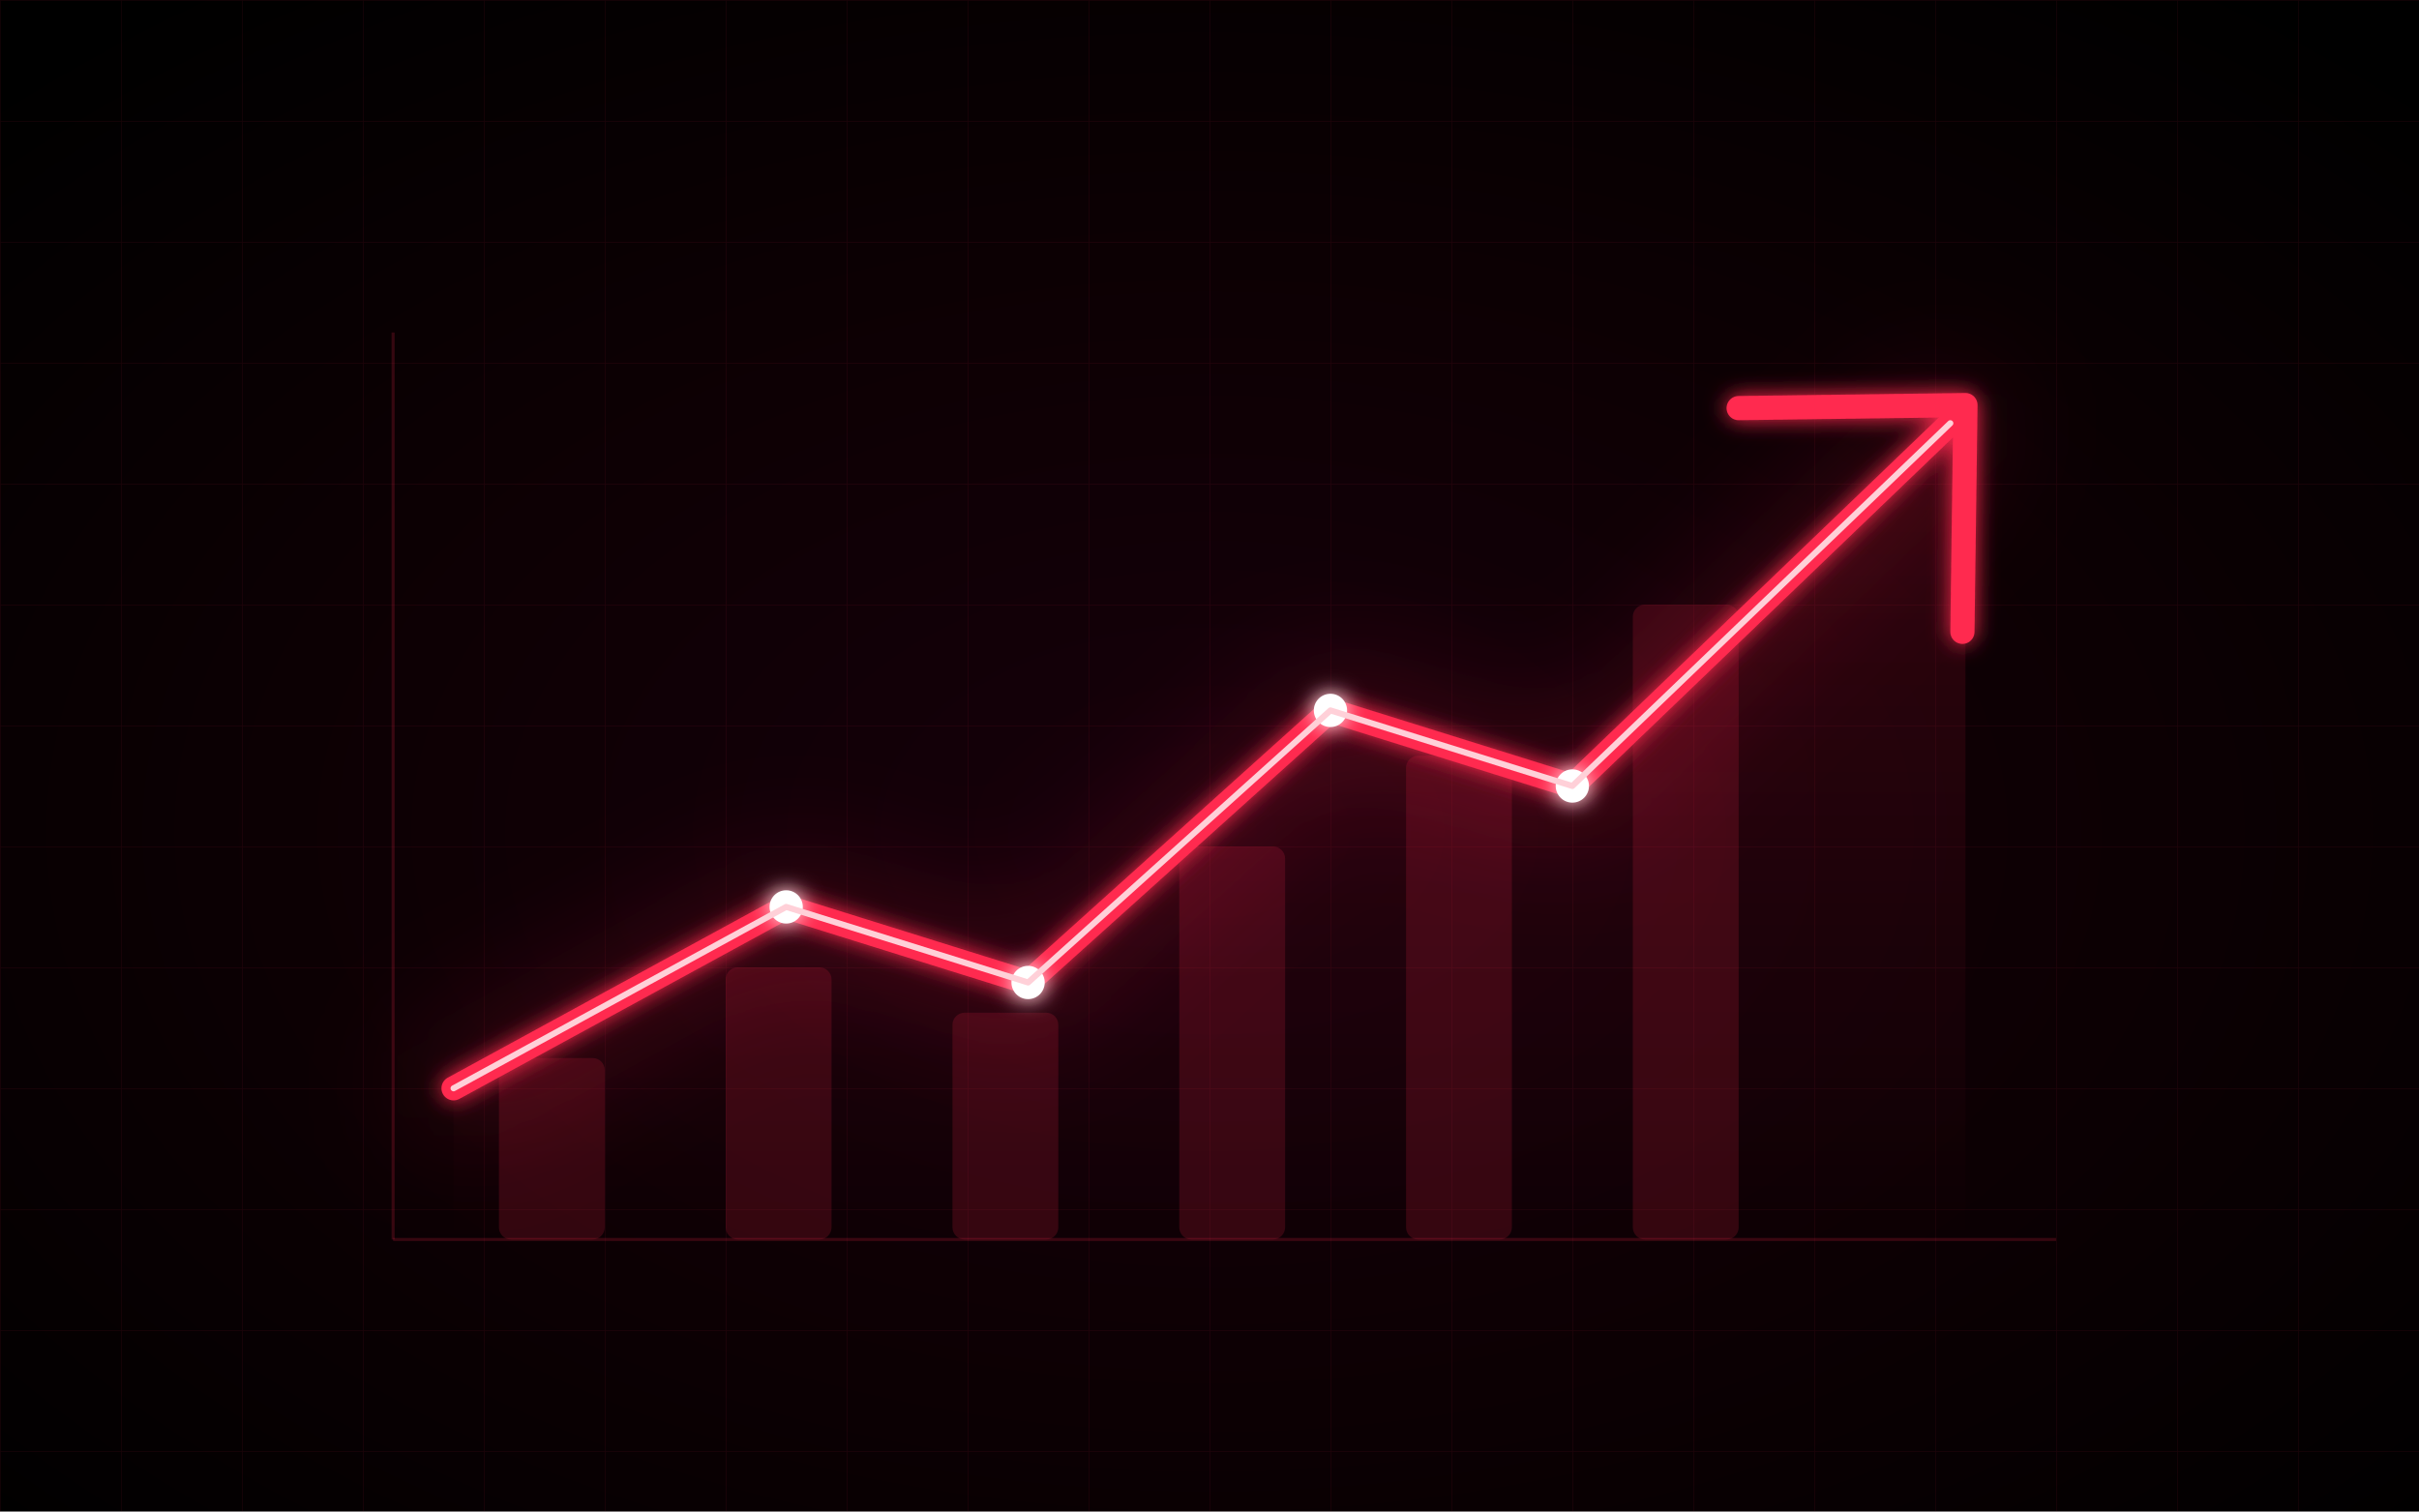
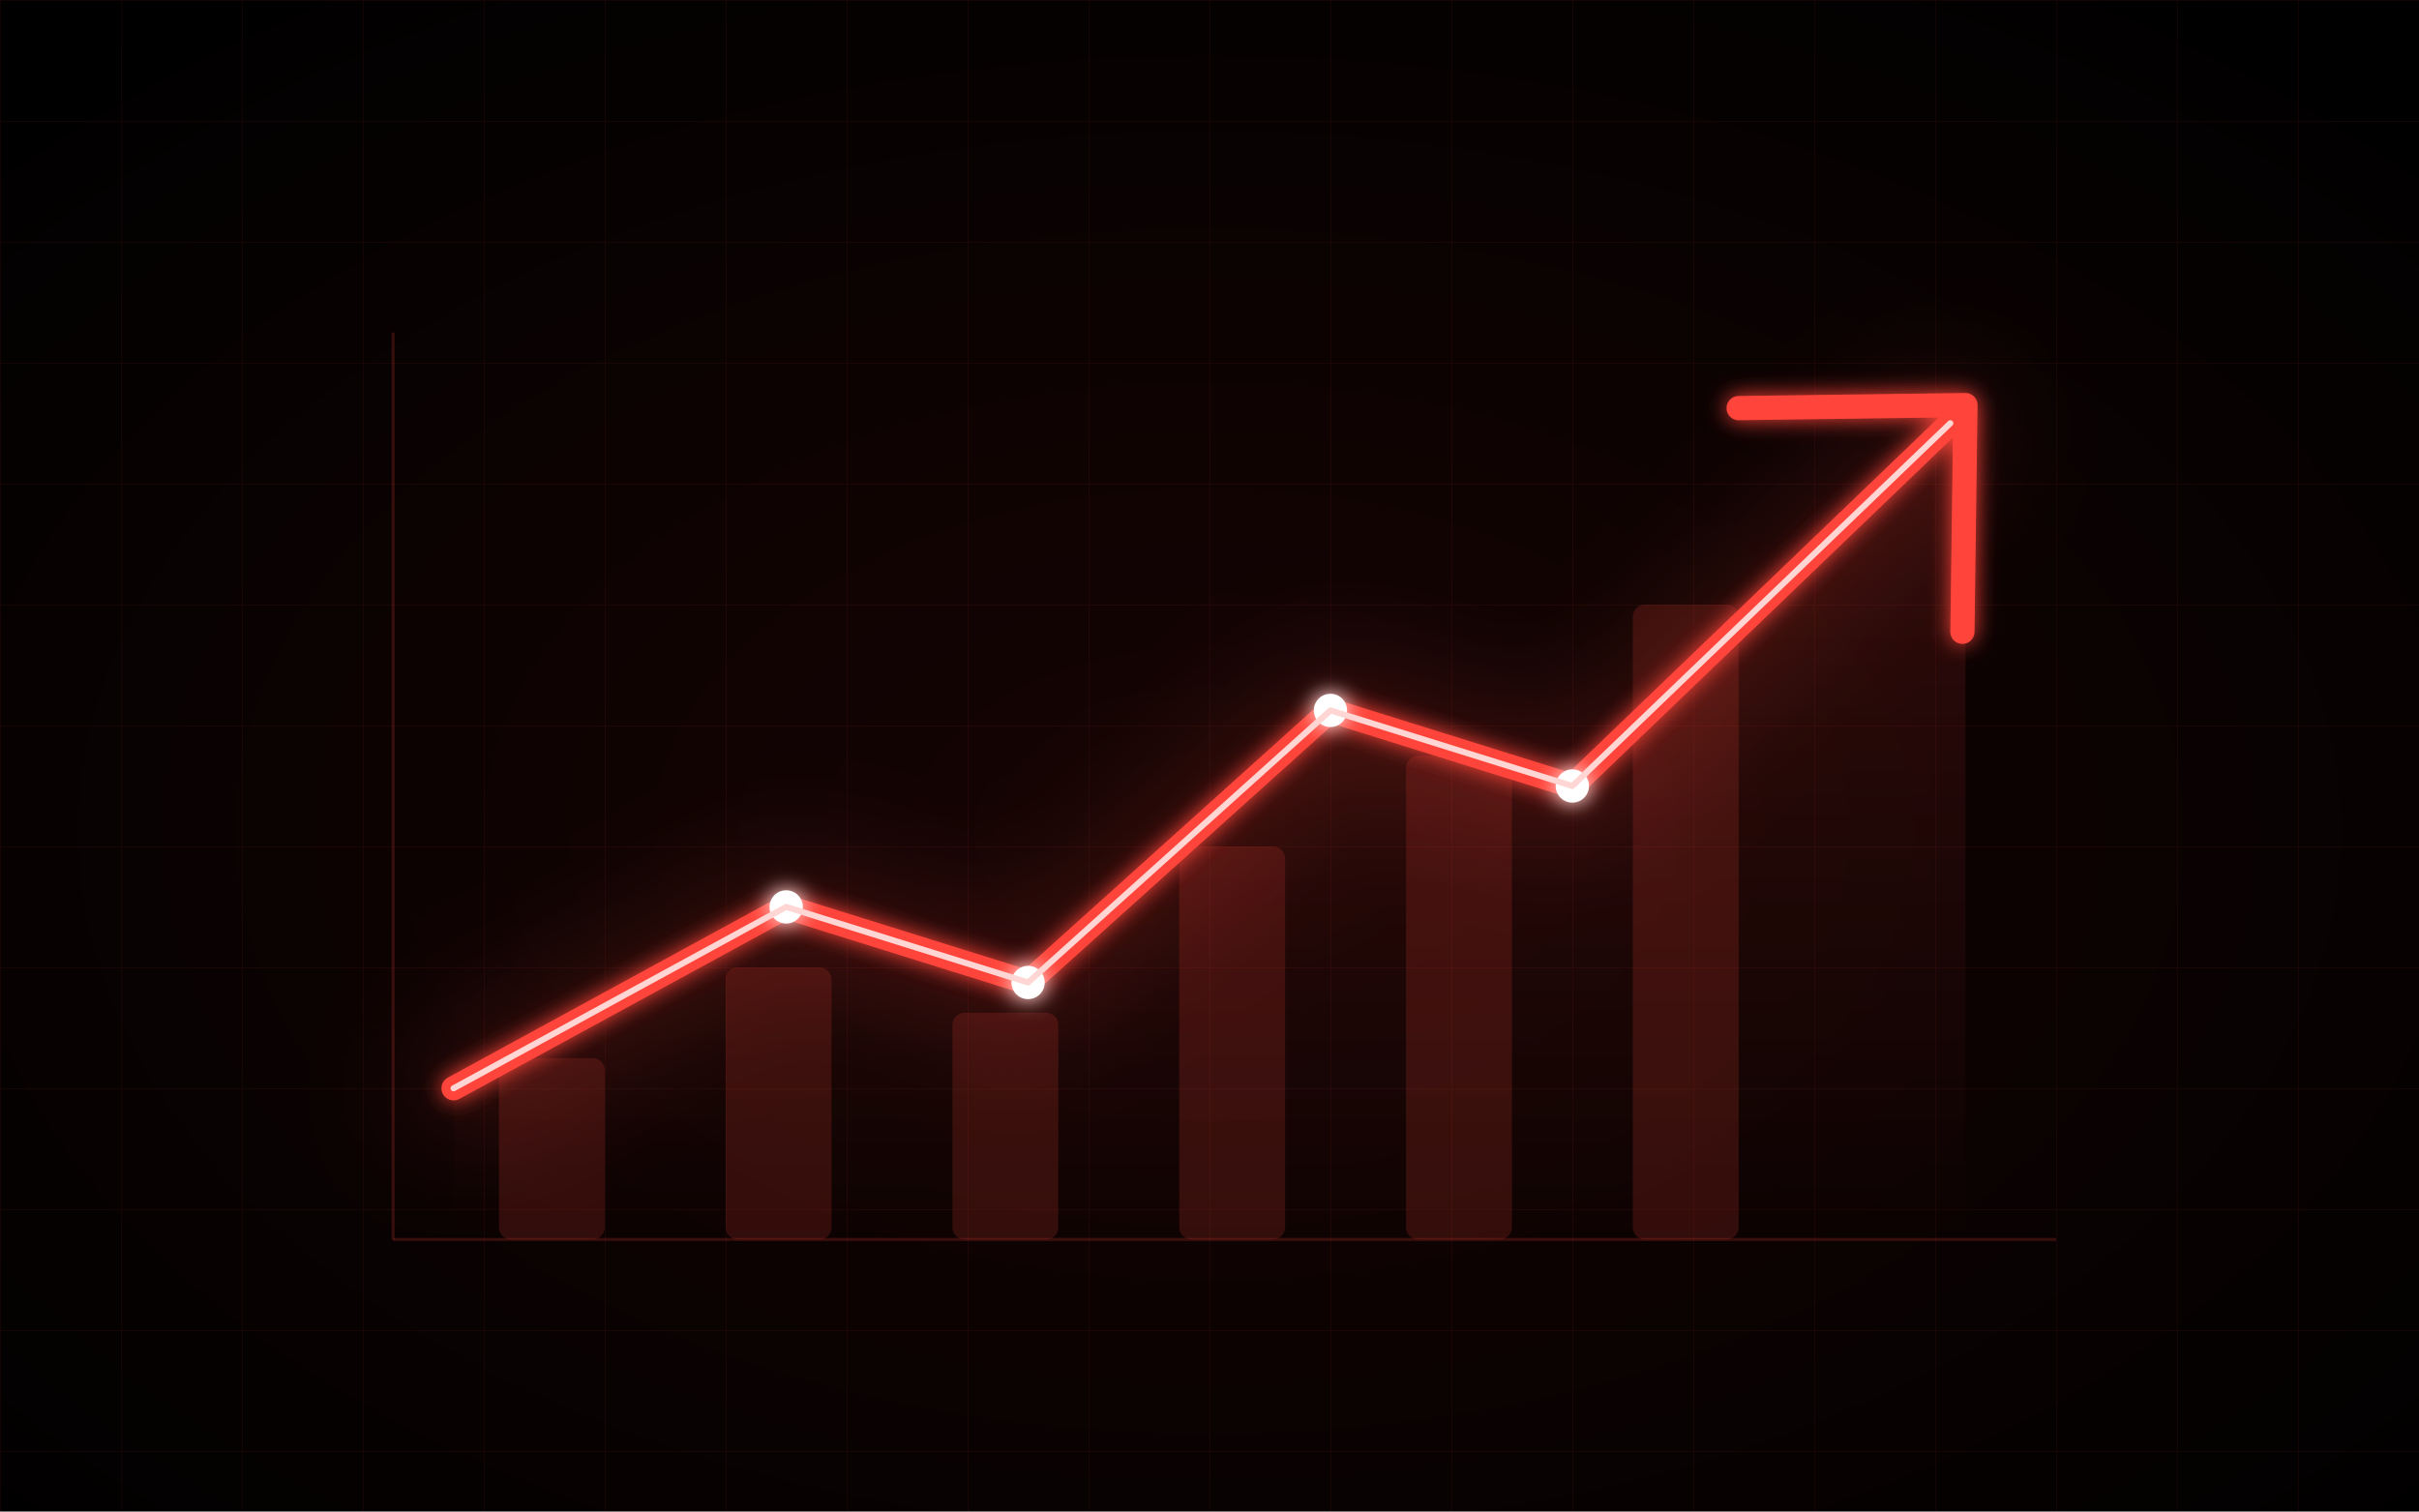
<svg xmlns="http://www.w3.org/2000/svg" viewBox="0 0 1600 1000">
  <defs>
    <radialGradient id="bg" cx="50%" cy="55%" r="70%">
-       <stop offset="0" stop-color="#16000a" />
-       <stop offset="0.55" stop-color="#0c0003" />
+       <stop offset="0" stop-color="#160403" />
+       <stop offset="0.55" stop-color="#0b0202" />
      <stop offset="1" stop-color="#000" />
    </radialGradient>
    <filter id="glow" x="-50%" y="-50%" width="200%" height="200%">
      <feGaussianBlur stdDeviation="7" result="b" />
      <feMerge>
        <feMergeNode in="b" />
        <feMergeNode in="SourceGraphic" />
      </feMerge>
    </filter>
    <filter id="soft" x="-50%" y="-50%" width="200%" height="200%">
      <feGaussianBlur stdDeviation="40" />
    </filter>
    <linearGradient id="area" x1="0" y1="0" x2="0" y2="1">
-       <stop offset="0" stop-color="#ff1f48" stop-opacity="0.15" />
-       <stop offset="1" stop-color="#ff1f48" stop-opacity="0" />
+       <stop offset="0" stop-color="#FF453A" stop-opacity="0.15" />
+       <stop offset="1" stop-color="#FF453A" stop-opacity="0" />
    </linearGradient>
    <pattern id="grid" width="80" height="80" patternUnits="userSpaceOnUse">
-       <path d="M80 0H0V80" fill="none" stroke="#ff2a4f" stroke-opacity="0.08" stroke-width="1" />
+       <path d="M80 0H0V80" fill="none" stroke="#FF453A" stroke-opacity="0.08" stroke-width="1" />
    </pattern>
  </defs>
  <rect width="1600" height="1000" fill="url(#bg)" />
  <rect width="1600" height="1000" fill="url(#grid)" />
-   <g stroke="#ff2a4f" stroke-opacity="0.18" stroke-width="2">
+   <g stroke="#FF453A" stroke-opacity="0.18" stroke-width="2">
    <line x1="260" y1="820" x2="1360" y2="820" />
    <line x1="260" y1="220" x2="260" y2="820" />
  </g>
-   <g fill="#ff2a4f" fill-opacity="0.16">
+   <g fill="#FF453A" fill-opacity="0.16">
    <rect x="330" y="700" width="70" height="120" rx="8" />
    <rect x="480" y="640" width="70" height="180" rx="8" />
    <rect x="630" y="670" width="70" height="150" rx="8" />
    <rect x="780" y="560" width="70" height="260" rx="8" />
    <rect x="930" y="500" width="70" height="320" rx="8" />
    <rect x="1080" y="400" width="70" height="420" rx="8" />
  </g>
  <path d="M300 720 L520 600 L680 650 L880 470 L1040 520 L1300 270 L1300 820 L300 820Z" fill="url(#area)" />
-   <path d="M300 720 L520 600 L680 650 L880 470 L1040 520 L1290 280" fill="none" stroke="#ff1f48" stroke-width="40" stroke-linecap="round" stroke-linejoin="round" filter="url(#soft)" opacity="0.25" />
-   <g filter="url(#glow)" fill="none" stroke="#ff2a4f" stroke-width="16" stroke-linecap="round" stroke-linejoin="round">
+   <path d="M300 720 L520 600 L680 650 L880 470 L1040 520 L1290 280" fill="none" stroke="#FF453A" stroke-width="40" stroke-linecap="round" stroke-linejoin="round" filter="url(#soft)" opacity="0.25" />
+   <g filter="url(#glow)" fill="none" stroke="#FF453A" stroke-width="16" stroke-linecap="round" stroke-linejoin="round">
    <path d="M300 720 L520 600 L680 650 L880 470 L1040 520 L1290 280" />
    <path d="M1150 270 L1300 268 L1298 418" />
  </g>
  <g fill="#fff" filter="url(#glow)">
    <circle cx="520" cy="600" r="11" />
    <circle cx="680" cy="650" r="11" />
    <circle cx="880" cy="470" r="11" />
    <circle cx="1040" cy="520" r="11" />
  </g>
-   <path d="M300 720 L520 600 L680 650 L880 470 L1040 520 L1290 280" fill="none" stroke="#ffd0d8" stroke-width="4" stroke-linecap="round" stroke-linejoin="round" />
+   <path d="M300 720 L520 600 L680 650 L880 470 L1040 520 L1290 280" fill="none" stroke="#FFD6D3" stroke-width="4" stroke-linecap="round" stroke-linejoin="round" />
</svg>
